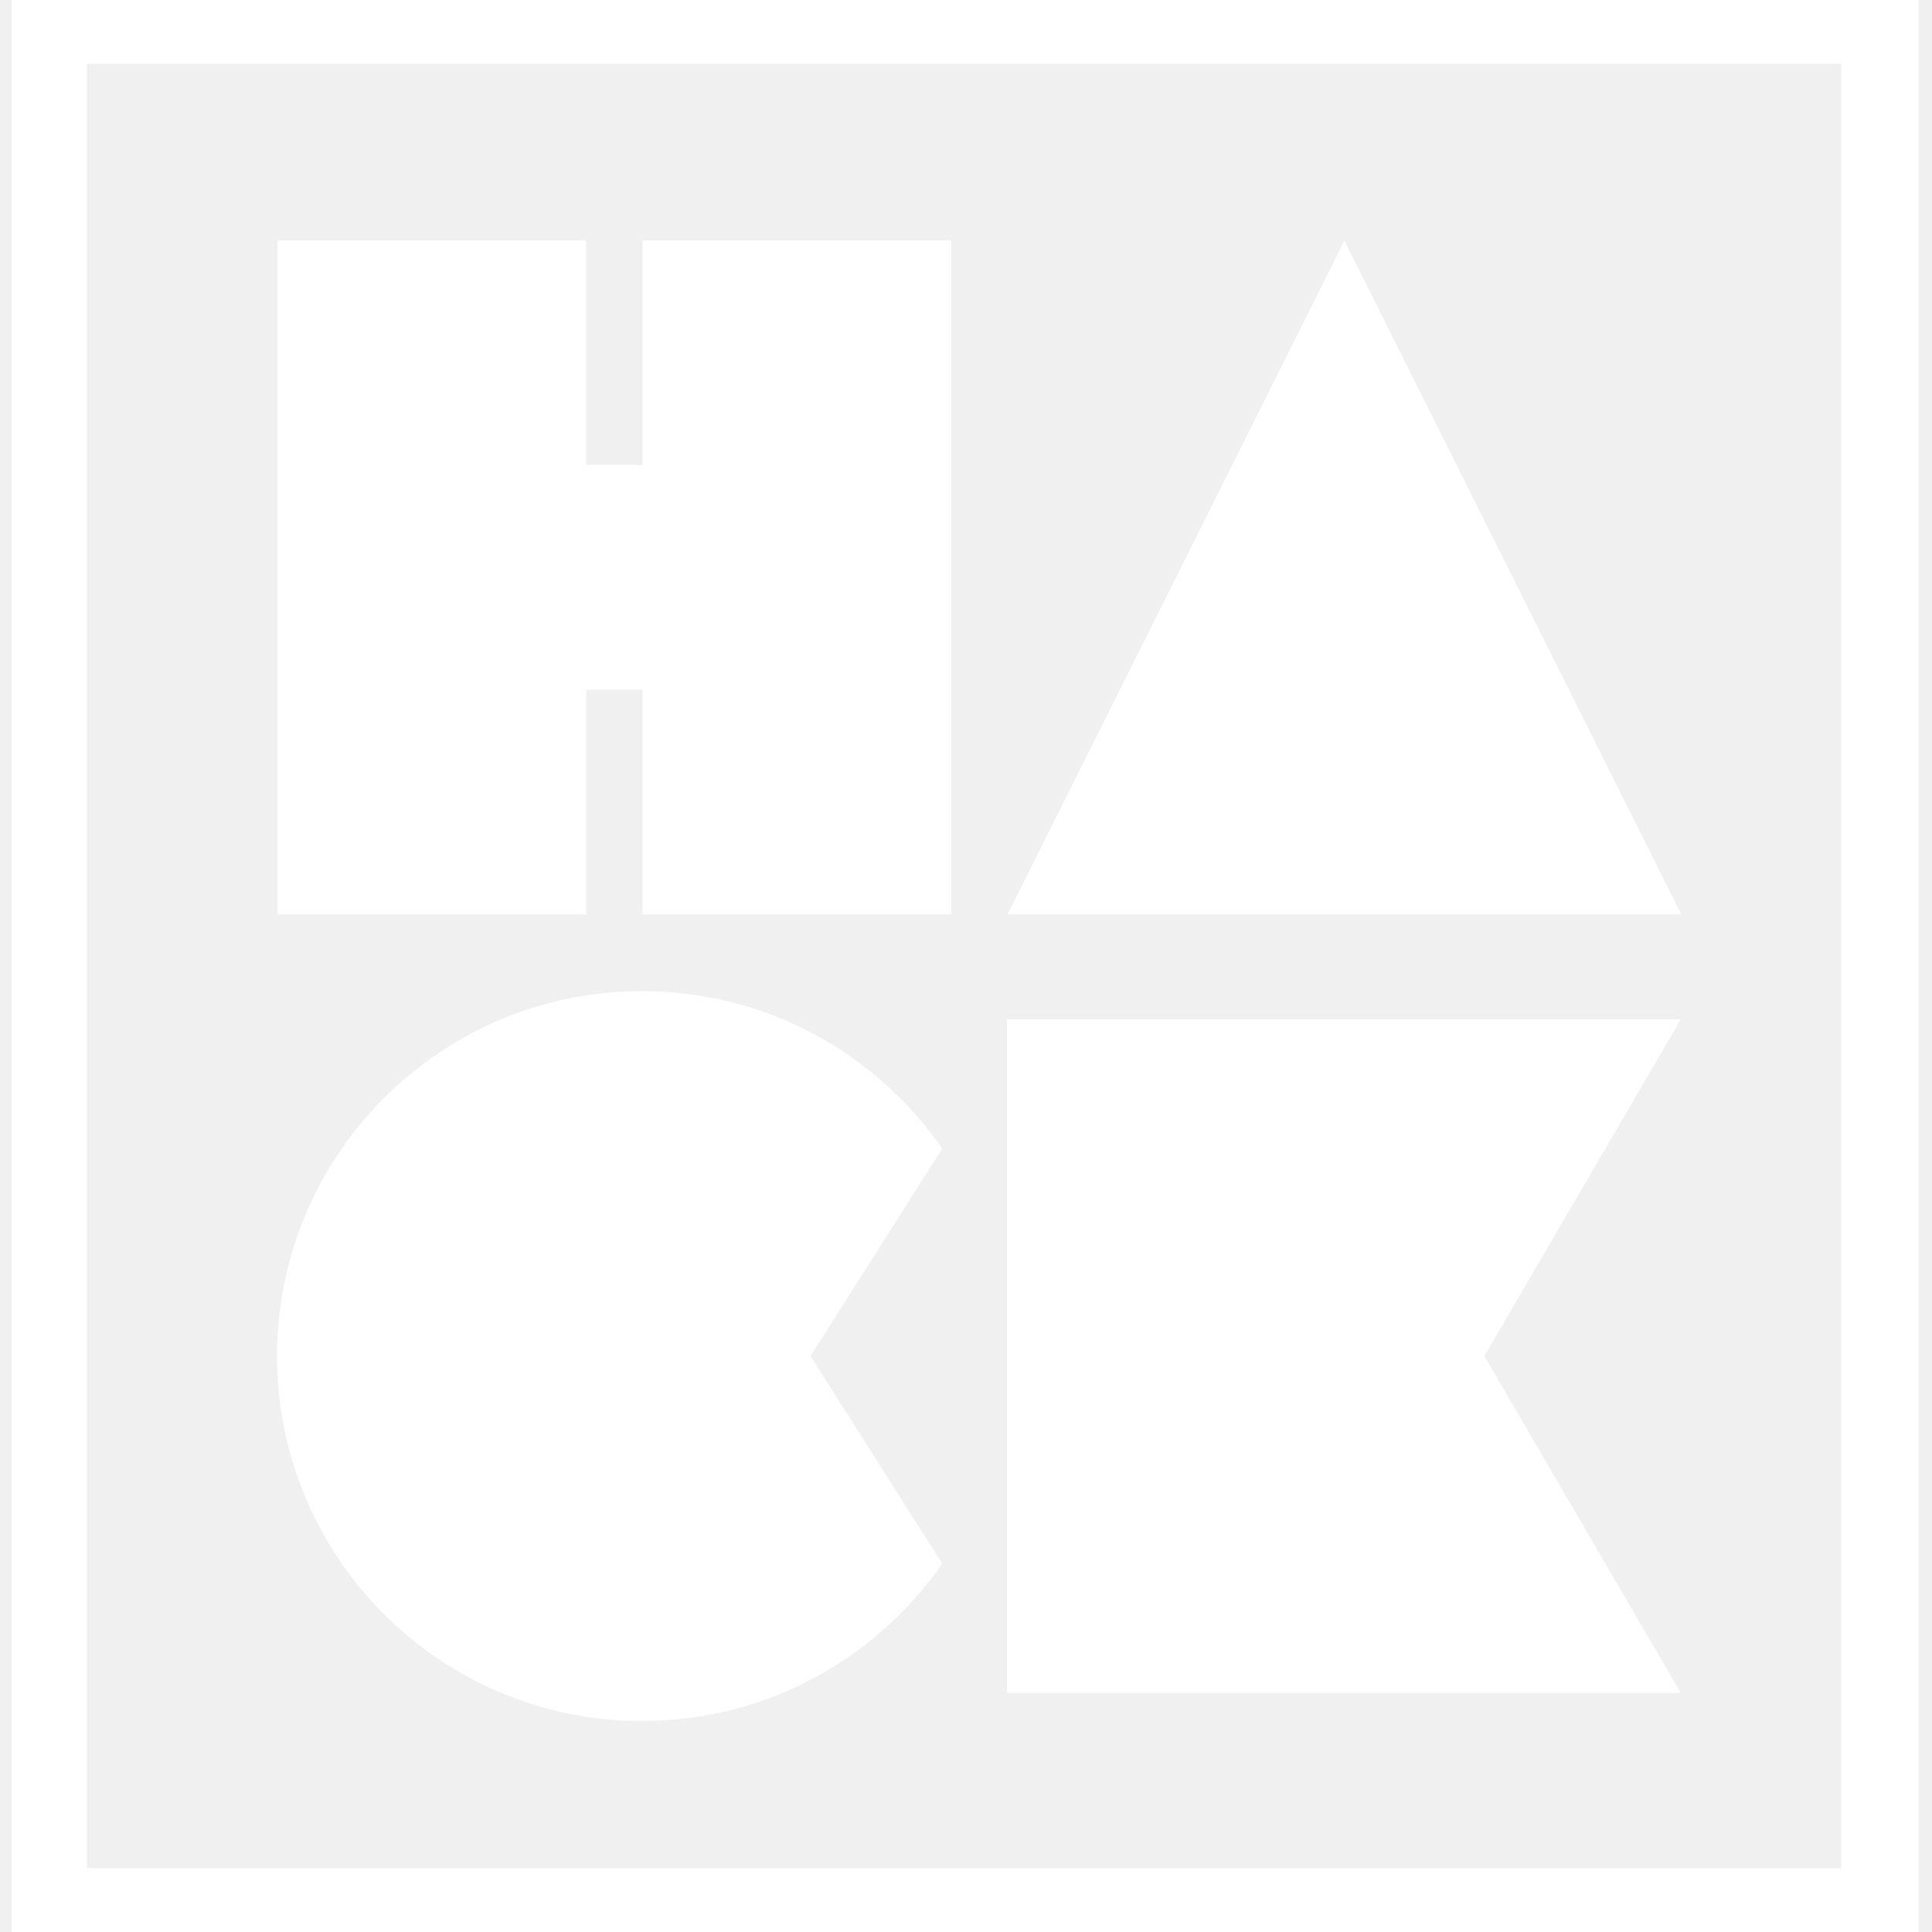
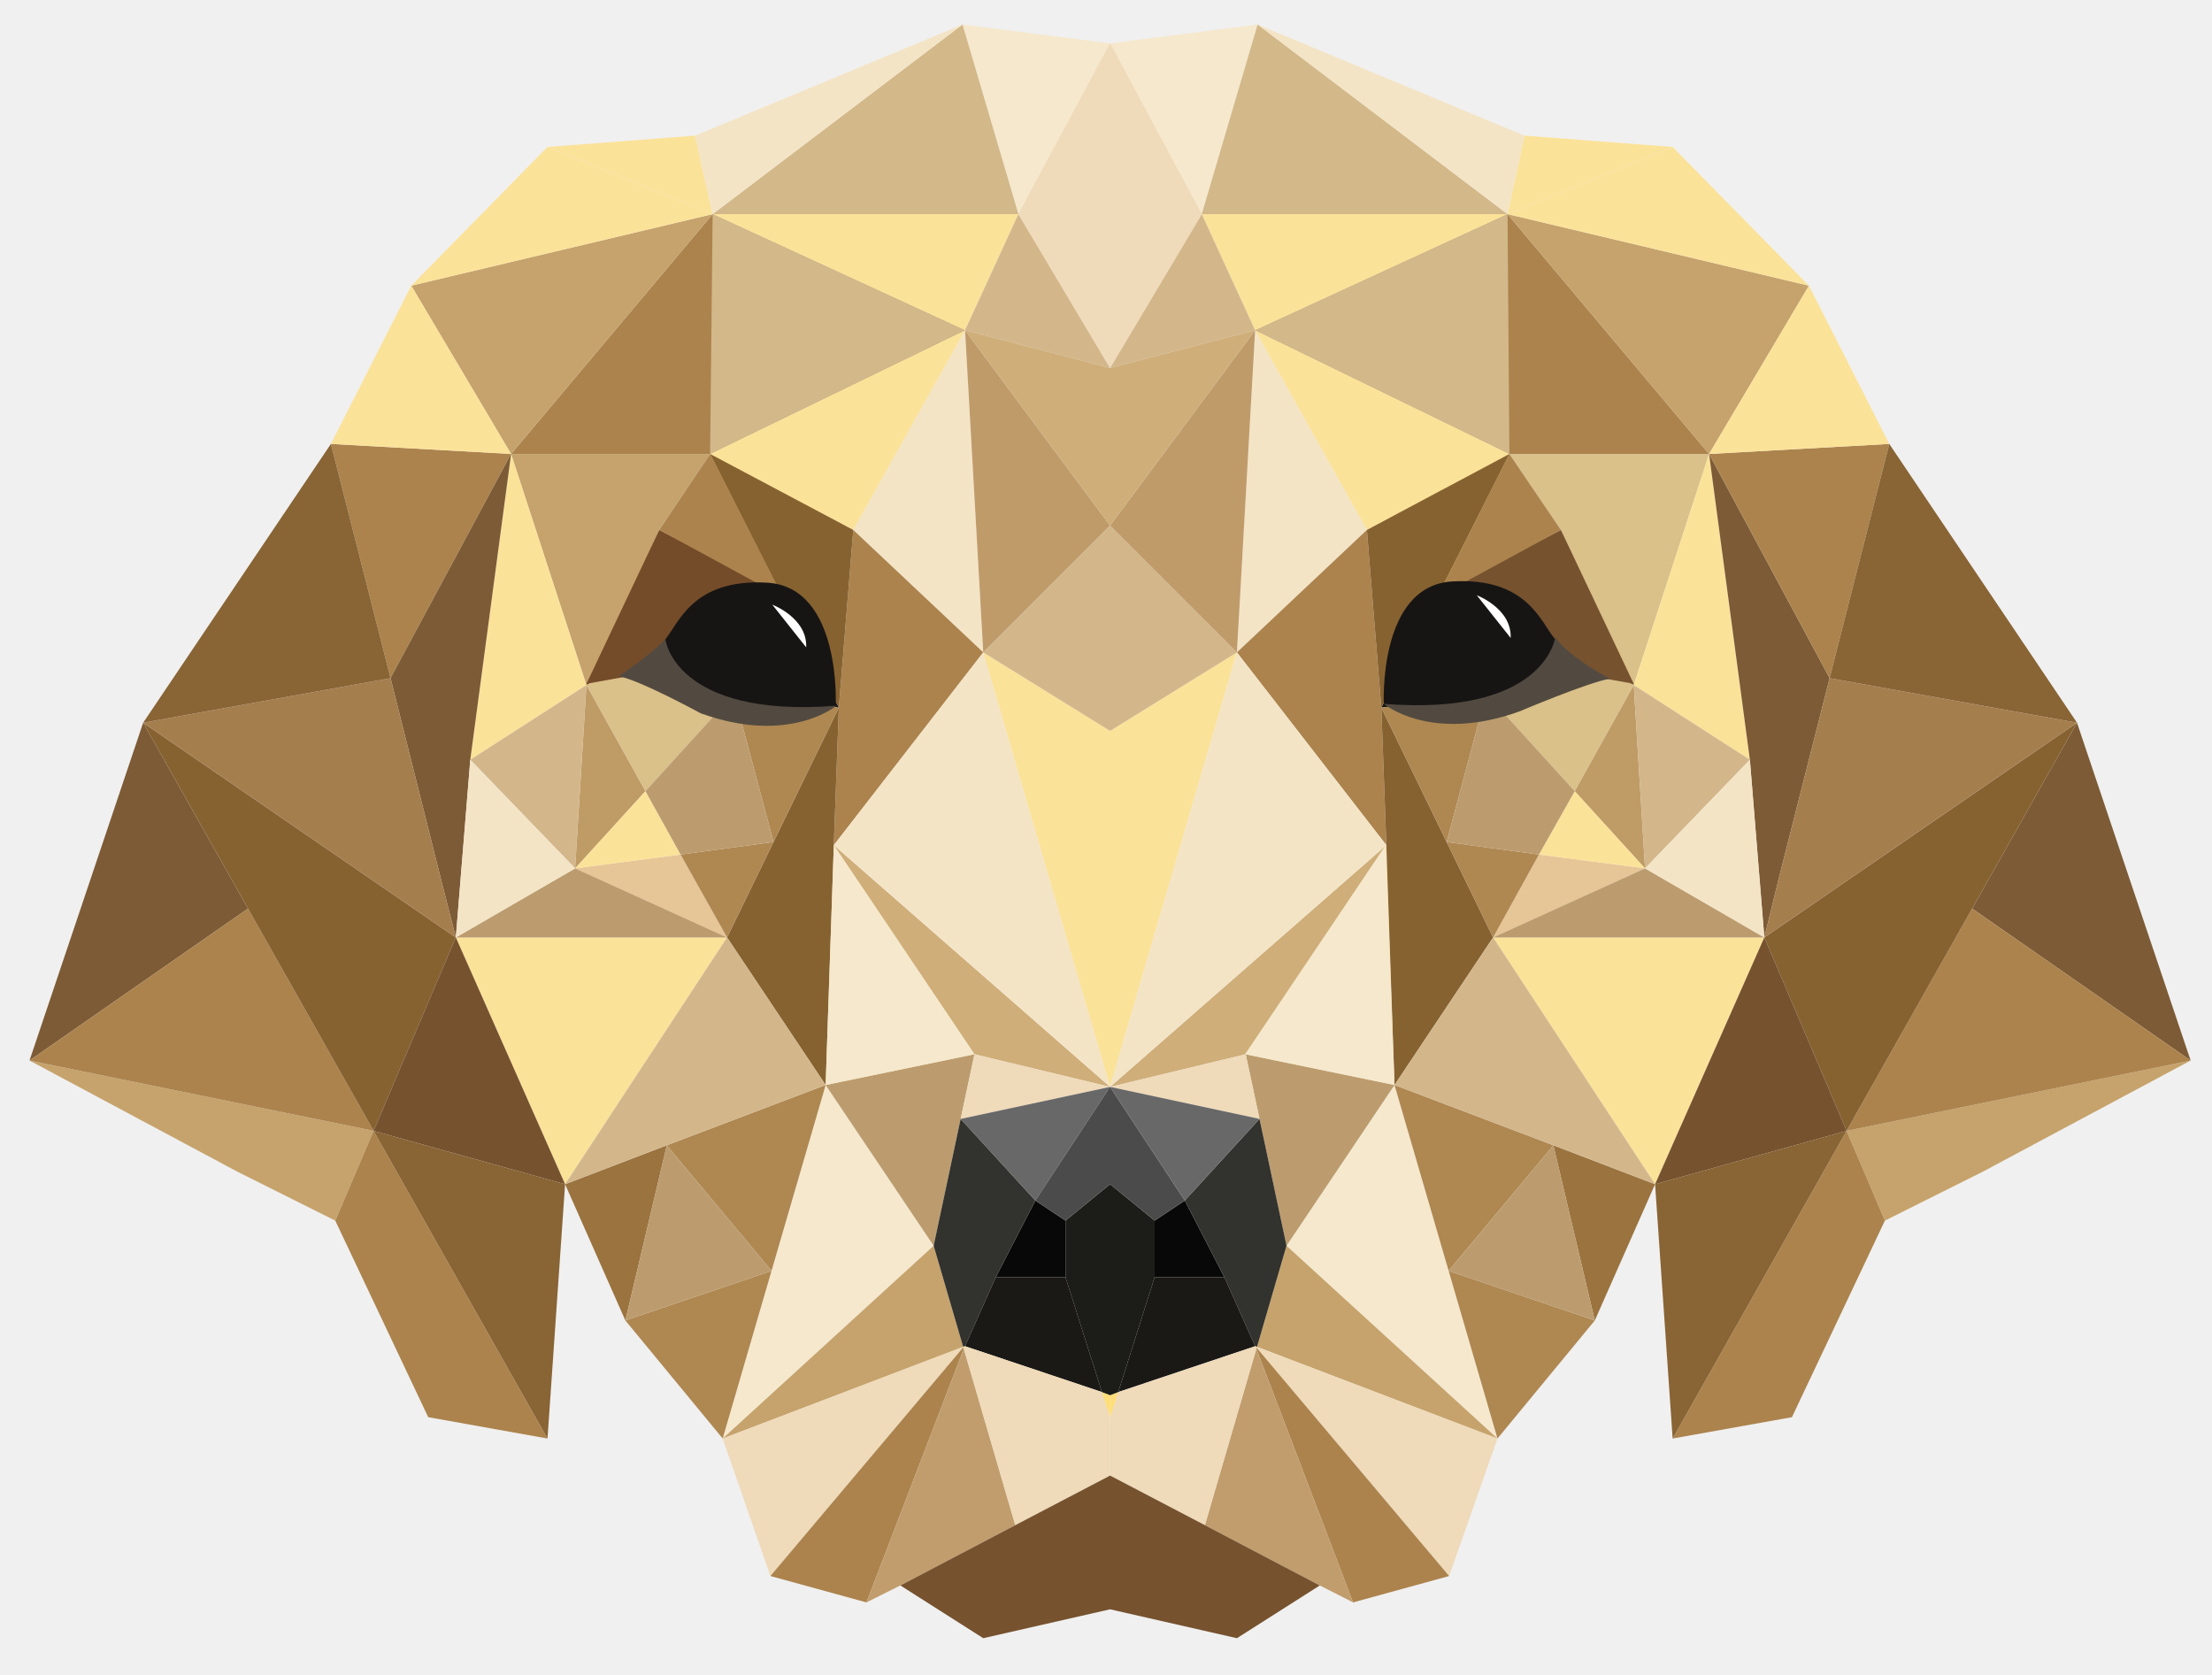
- <svg xmlns="http://www.w3.org/2000/svg" version="1.1" id="Layer_1" x="0px" y="0px" viewBox="0 0 1000 1000" enable-background="new 0 0 1000 1000" xml:space="preserve">
-   <g>
-     <g>
-       <polygon fill="#FFFFFF" points="332.6,124.5 332.6,240.7 303.5,240.7 303.5,124.5 143.7,124.5 143.7,473.3 303.5,473.3 303.5,357     332.6,357 332.6,473.3 492.4,473.3 492.4,124.5   " />
-       <polygon fill="#FFFFFF" points="521.5,473.3 695.9,124.5 870.3,473.3   " />
-       <g>
-         <polygon fill="#FFFFFF" points="521.2,876.3 521.2,527.6 870,527.6 768.3,701.9 870,876.3    " />
-         <path fill="#FFFFFF" d="M419.5,701.9l68.2-107.4c-34.1-49.3-91-81.5-155.4-81.5c-104.3,0-188.9,84.6-188.9,188.9     c0,104.3,84.6,188.9,188.9,188.9c64.4,0,121.3-32.3,155.4-81.5L419.5,701.9z" />
-       </g>
-     </g>
-     <path fill="#FFFFFF" d="M993,1000H6V0h987V1000z M45,967h908V33H45V967z" />
+ <svg xmlns="http://www.w3.org/2000/svg" version="1.1" x="0px" y="0px" viewBox="0 0 352.3 266.7" style="enable-background:new 0 0 352.3 266.7;" xml:space="preserve">
+   <style type="text/css">
+ 	.st0{fill:#AC834D;}
+ 	.st1{fill:#F4E4C6;}
+ 	.st2{fill:#D3B78B;}
+ 	.st3{fill:#FBE299;}
+ 	.st4{fill:#7D5B36;}
+ 	.st5{fill:#C6A36C;}
+ 	.st6{fill:#FFDE77;}
+ 	.st7{fill:#F5E8CD;}
+ 	.st8{fill:#CFAE79;}
+ 	.st9{fill:#AF8751;}
+ 	.st10{fill:#9B733F;}
+ 	.st11{fill:#171514;}
+ 	.st12{fill:#BC9C6E;}
+ 	.st13{fill:#876231;}
+ 	.st14{fill:#E6C596;}
+ 	.st15{fill:#754C29;}
+ 	.st16{fill:#BF9B66;}
+ 	.st17{fill:#DAC089;}
+ 	.st18{fill:#D3B889;}
+ 	.st19{fill:#C09B6A;}
+ 	.st20{fill:#EFDAB9;}
+ 	.st21{fill:#C19D6D;}
+ 	.st22{fill:#080809;}
+ 	.st23{fill:#32322E;}
+ 	.st24{fill:#1A1916;}
+ 	.st25{fill:#1C1C18;}
+ 	.st26{fill:#76522F;}
+ 	.st27{fill:#4C4B4B;}
+ 	.st28{fill:#686868;}
+ 	.st29{fill:#896434;}
+ 	.st30{fill:#A57E4E;}
+ 	.st31{fill:#524A40;}
+ 	.st32{fill:#FFFFFF;}
+ 	.st33{fill:#D8BB85;}
+ </style>
+   <g id="HAF_1">
+     <polygon class="st0" points="113.5,34.1 81.4,72.3 113.1,72.3 153.7,52.6  " />
+     <polygon class="st1" points="156.6,103.9 153.7,52.6 135.9,84.4  " />
+     <polygon class="st4" points="4.7,168.9 39.5,144.7 22.8,115.1  " />
+     <polygon class="st5" points="4.7,168.9 37.8,186.6 53.4,194.4 59.5,180.1  " />
+     <polygon class="st0" points="59.5,180.1 59.5,180.1 53.4,194.4 68.2,225.7 87.2,229.1  " />
+     <polygon class="st0" points="39.5,144.7 4.7,168.9 59.5,180.1 59.5,180.1  " />
+     <polygon class="st7" points="131.5,172.8 115.1,229.1 148.7,198.4  " />
+     <polyline class="st3" points="132.8,134.6 131.5,172.8 155.2,167.9  " />
+     <polygon class="st8" points="155.2,167.9 155.2,167.9 176.8,173.1 132.8,134.6  " />
+     <polygon class="st3" points="72.6,149.3 90,188.6 90,188.6 115.8,149.3  " />
+     <polygon class="st9" points="106.2,182.4 122.9,202.4 99.6,210.3 115.1,229.1 131.5,172.8  " />
+     <polygon class="st10" points="106.2,182.4 90,188.6 90,188.6 99.6,210.3 106.2,182.4  " />
+     <polygon class="st11" points="106.8,101.2 116.9,110.5 133.6,112.7 124.1,93.9  " />
+     <line class="st6" x1="93.4" y1="109.1" x2="106.8" y2="101.2" />
+     <polygon class="st5" points="94.5,108 105,84.4 113.1,72.3 81.4,72.3 93.4,109.1  " />
+     <polyline class="st3" points="124.1,93.9 114.4,73.4 135.9,84.4 153.7,52.6 113.1,72.3 123.3,94.3 94.5,108  " />
+     <polygon class="st12" points="106.2,182.4 106.2,182.4 106.2,182.4 99.6,210.3 122.9,202.4  " />
+     <polygon class="st0" points="156.6,103.9 135.9,84.4 133.6,112.7 132.8,134.6  " />
+     <polygon class="st13" points="131.5,172.8 132.8,134.6 133.6,112.7 115.8,149.3  " />
+     <polygon class="st14" points="91.6,138.3 115.8,149.3 108.4,136.1  " />
+     <polygon class="st9" points="123.2,134.1 108.4,136.1 115.8,149.3 133.6,112.7 116.9,110.5  " />
+     <polygon class="st15" points="93.4,109.1 123.8,94.1 105,84.4 93.4,108.9  " />
+     <polygon class="st16" points="93.4,109.1 91.6,138.3 102.8,126  " />
+     <polygon class="st17" points="93.4,109.1 102.8,126 116.9,110.5 110.4,99.7  " />
+     <polygon class="st0" points="113.1,72.3 105,84.4 124.7,95.1  " />
+     <polygon class="st13" points="113.1,72.3 133.6,112.7 135.9,84.4  " />
+     <polygon class="st6" points="108.4,136.1 123.2,134.1 108.4,136.1  " />
+     <polygon class="st2" points="106.2,182.4 131.5,172.8 115.8,149.3 90,188.6 106.2,182.4 106.2,182.4  " />
+     <polygon class="st3" points="74.9,121 93.4,109.1 81.4,72.3  " />
+     <polygon class="st2" points="91.6,138.3 93.4,109.1 74.9,121  " />
+     <polygon class="st7" points="153.3,3.9 162.2,34.1 176.8,58.6 176.8,6.9  " />
+     <polygon class="st3" points="113.5,34.1 153.7,52.6 162.2,34.1  " />
+     <polygon class="st2" points="162.2,34.1 153.7,52.6 176.8,58.6  " />
+     <polygon class="st18" points="153.3,3.9 113.5,34.1 162.2,34.1  " />
+     <polygon class="st5" points="113.5,34.1 65.5,45.5 81.4,72.3  " />
+     <polygon class="st19" points="153.7,52.6 156.6,103.9 176.8,83.7  " />
+     <polygon class="st5" points="148.7,198.4 115.1,229.1 153.4,214.5  " />
+     <polygon class="st20" points="153.4,214.5 115.1,229.1 122.7,251 153.4,214.6  " />
+     <polygon class="st0" points="153.4,214.6 122.7,251 138,255.2 153.5,214.8  " />
+     <polygon class="st21" points="153.5,214.8 138,255.2 143.4,252.5 143.4,252.5 143.4,252.5 161.7,242.9  " />
+     <polygon class="st12" points="153,178.2 155.2,167.9 131.5,172.8 148.7,198.4 153,178.2  " />
+     <polygon class="st20" points="155.2,167.9 153,178.2 176.8,173.1  " />
+     <polygon class="st22" points="169.7,203.4 169.7,194.4 164.9,191.2 158.6,203.4  " />
+     <polygon class="st23" points="149.1,196.3 158.6,203.4 164.9,191.2 153,178.2 148.7,198.4 153.4,214.5 153.7,214.4 158.6,203.4     " />
+     <polygon class="st24" points="169.7,203.4 158.6,203.4 153.7,214.4 175.5,221.7  " />
+     <polygon class="st6" points="153.4,214.6 153.7,214.4 153.4,214.5  " />
+     <polygon class="st6" points="153.4,214.6 153.5,214.8 153.7,214.4  " />
+     <polygon class="st20" points="175.5,221.7 153.7,214.4 153.5,214.8 161.7,242.9 176.8,235 176.8,225.7  " />
+     <polygon class="st6" points="176.8,225.7 176.8,222.2 175.5,221.7  " />
+     <polygon class="st1" points="132.8,134.6 176.8,173.1 156.6,103.9  " />
+     <polygon class="st0" points="81.4,72.3 52.7,70.7 62.2,108  " />
+     <polygon class="st4" points="62.2,108 70.2,139.9 72.6,149.3 74.9,121 81.4,72.3  " />
+     <polygon class="st3" points="65.5,45.5 52.7,70.7 81.4,72.3  " />
+     <polygon class="st3" points="65.5,45.5 113.5,34.1 87.2,23.4  " />
+     <polygon class="st3" points="110.7,21.6 87.2,23.4 113.5,34.1  " />
+     <polygon class="st1" points="110.7,21.6 113.5,34.1 153.3,3.9  " />
+     <polygon class="st28" points="153,178.2 153,178.2 164.9,191.2 176.8,173.1  " />
+     <polygon class="st12" points="72.6,149.3 115.8,149.3 91.6,138.3  " />
+     <polygon class="st1" points="74.9,121 72.6,149.3 91.6,138.3  " />
+     <polygon class="st13" points="22.8,115.1 39.5,144.7 59.5,180.1 72.6,149.3  " />
+     <polygon class="st26" points="90,188.6 72.6,149.3 59.5,180.1  " />
+     <polygon class="st29" points="59.5,180.1 87.2,229.1 90,188.6  " />
+     <polygon class="st30" points="62.2,108 22.8,115.1 72.6,149.3 70.2,139.9  " />
+     <polygon class="st29" points="22.8,115.1 62.2,108 52.7,70.7  " />
+     <polygon class="st3" points="91.6,138.3 108.4,136.1 102.8,126  " />
+     <polygon class="st6" points="116.9,110.5 102.8,126 102.8,126  " />
+     <polygon class="st12" points="116.9,110.5 102.8,126 108.4,136.1 123.2,134.1  " />
+     <polygon class="st15" points="93.4,108.9 102.8,107.2 117.9,95.1  " />
+     <path class="st11" d="M133.1,112.5c0,0,1-19-10.9-19.7c-11.9-0.7-14.1,6.5-16.3,9.1S109.1,114.6,133.1,112.5z" />
+     <path class="st31" d="M133.2,112.4c0,0-7.5,6.3-21.6,1.2c0,0-9.9-5.4-13.1-5.9c0,0,4.4-2.8,7.5-5.9   C105.9,101.8,107.5,114.4,133.2,112.4z" />
+     <path class="st32" d="M123,96.3c0,0,5.6,2.1,5.4,6.8L123,96.3z" />
+     <polygon class="st18" points="113.5,34.1 113.1,72.3 153.7,52.6  " />
+     <polygon class="st7" points="132.8,134.6 131.5,172.8 155.2,167.9  " />
+   </g>
+   <g id="HALF_2">
+     <polyline class="st3" points="176.8,173.1 197,103.9 176.8,116.4 176.8,116.4 156.6,103.9 176.8,173.1  " />
+     <polygon class="st0" points="240.1,34.1 272.2,72.3 240.4,72.3 199.9,52.6  " />
+     <polygon class="st1" points="197,103.9 199.9,52.6 217.7,84.4  " />
+     <line class="st2" x1="176.8" y1="115.5" x2="176.8" y2="83.7" />
+     <polyline class="st2" points="176.8,115.5 176.8,116.4 197,103.9 176.8,83.7 176.8,83.7 156.6,103.9 176.8,116.4  " />
+     <polygon class="st4" points="348.9,168.9 314.1,144.7 330.8,115.1  " />
+     <polygon class="st5" points="348.9,168.9 315.8,186.6 300.2,194.4 294.1,180.1  " />
+     <polygon class="st0" points="294.1,180.1 294.1,180.1 300.2,194.4 285.4,225.7 266.4,229.1  " />
+     <polygon class="st0" points="314.1,144.7 348.9,168.9 294.1,180.1 294.1,180.1  " />
+     <polygon class="st7" points="222.1,172.8 238.5,229.1 204.9,198.4  " />
+     <polyline class="st3" points="220.8,134.6 222.1,172.8 198.4,167.9  " />
+     <polygon class="st8" points="198.4,167.9 176.8,173.1 220.8,134.6  " />
+     <polygon class="st3" points="281,149.3 263.6,188.6 263.6,188.6 237.8,149.3  " />
+     <polygon class="st9" points="247.4,182.4 230.7,202.4 254,210.3 238.5,229.1 222.1,172.8  " />
+     <polygon class="st10" points="247.4,182.4 263.6,188.6 263.6,188.6 254,210.3 247.4,182.4  " />
+     <polygon class="st11" points="246.8,101.2 236.7,110.5 220,112.7 229.5,93.9  " />
+     <line class="st6" x1="260.2" y1="109.1" x2="246.8" y2="101.2" />
+     <polygon class="st17" points="259.1,108 248.6,84.4 240.4,72.3 272.2,72.3 260.2,109.1  " />
+     <polyline class="st3" points="229.5,93.9 239.2,73.4 217.7,84.4 199.9,52.6 240.4,72.3 230.3,94.3 259.1,108  " />
+     <polygon class="st12" points="247.4,182.4 247.4,182.4 247.4,182.4 254,210.3 230.7,202.4  " />
+     <polygon class="st0" points="197,103.9 217.7,84.4 220,112.7 220.8,134.6  " />
+     <polygon class="st13" points="222.1,172.8 220.8,134.6 220,112.7 237.8,149.3  " />
+     <polygon class="st14" points="262,138.3 237.8,149.3 245.1,136.1  " />
+     <polygon class="st9" points="230.4,134.1 245.1,136.1 237.8,149.3 220,112.7 236.7,110.5  " />
+     <polygon class="st26" points="260.2,109.1 229.8,94.1 248.6,84.4 260.2,108.9  " />
+     <polygon class="st16" points="260.2,109.1 262,138.3 250.8,126  " />
+     <polygon class="st17" points="260.2,109.1 250.8,126 236.7,110.5 243.2,99.7  " />
+     <polygon class="st0" points="240.4,72.3 248.6,84.4 228.9,95.1  " />
+     <polygon class="st13" points="240.4,72.3 220,112.7 217.7,84.4  " />
+     <polygon class="st6" points="245.1,136.1 230.4,134.1 245.1,136.1  " />
+     <polygon class="st2" points="247.4,182.4 222.1,172.8 237.8,149.3 263.6,188.6 247.4,182.4 247.4,182.4  " />
+     <polygon class="st3" points="278.7,121 260.2,109.1 272.2,72.3  " />
+     <polygon class="st2" points="262,138.3 260.2,109.1 278.7,121  " />
+     <polygon class="st7" points="200.3,3.9 191.4,34.1 176.8,58.6 176.8,6.9  " />
+     <polygon class="st3" points="240.1,34.1 199.9,52.6 191.4,34.1  " />
+     <polygon class="st2" points="191.4,34.1 199.9,52.6 176.8,58.6  " />
+     <polygon class="st18" points="200.3,3.9 240.1,34.1 191.4,34.1  " />
+     <polygon class="st5" points="240.1,34.1 288.1,45.5 272.2,72.3  " />
+     <polygon class="st19" points="199.9,52.6 197,103.9 176.8,83.7  " />
+     <polygon class="st5" points="204.9,198.4 238.5,229.1 200.2,214.5  " />
+     <polygon class="st20" points="200.2,214.5 238.5,229.1 230.8,251 200.1,214.6  " />
+     <polygon class="st0" points="200.1,214.6 230.8,251 215.5,255.2 200.1,214.8  " />
+     <polygon class="st21" points="200.1,214.8 215.5,255.2 210.2,252.5 210.2,252.5 210.2,252.5 191.9,242.9  " />
+     <polygon class="st12" points="200.6,178.2 198.4,167.9 222.1,172.8 204.9,198.4 200.6,178.2  " />
+     <polygon class="st20" points="198.4,167.9 200.6,178.2 176.8,173.1  " />
+     <polygon class="st22" points="183.9,203.4 183.9,194.4 188.7,191.2 195,203.4  " />
+     <polygon class="st23" points="204.5,196.3 195,203.4 188.7,191.2 200.6,178.2 204.9,198.4 200.2,214.5 199.9,214.4 195,203.4  " />
+     <polygon class="st24" points="183.9,203.4 195,203.4 199.9,214.4 178.1,221.7  " />
+     <polygon class="st6" points="200.1,214.6 199.9,214.4 200.2,214.5  " />
+     <polygon class="st6" points="200.1,214.6 200.1,214.8 199.9,214.4  " />
+     <polygon class="st20" points="178.1,221.7 199.9,214.4 200.1,214.8 191.9,242.9 176.8,235 176.8,225.7  " />
+     <polygon class="st6" points="176.8,225.7 176.8,222.2 178.1,221.7  " />
+     <polyline class="st25" points="176.8,222.2 178.1,221.7 183.9,203.4 183.9,194.4 176.8,188.6 176.8,188.6 169.7,194.4 169.7,203.4    175.5,221.7 176.8,222.2  " />
+     <polyline class="st26" points="176.8,256.3 197,260.9 210.2,252.5 191.9,242.9 176.8,235 176.8,235 161.7,242.9 143.4,252.5    156.6,260.9 176.8,256.3  " />
+     <polyline class="st27" points="176.8,188.6 183.9,194.4 188.7,191.2 176.8,173.1 176.8,173.1 164.9,191.2 169.7,194.4 176.8,188.6     " />
+     <polygon class="st1" points="220.8,134.6 176.8,173.1 197,103.9  " />
+     <polyline class="st8" points="176.8,83.7 199.9,52.6 176.8,58.6 176.8,58.6 153.7,52.6 176.8,83.7  " />
+     <polygon class="st4" points="291.4,108 283.3,139.9 281,149.3 278.7,121 272.2,72.3  " />
+     <polygon class="st0" points="272.2,72.3 300.9,70.7 291.4,108  " />
+     <polygon class="st3" points="288.1,45.5 300.9,70.7 272.2,72.3  " />
+     <polygon class="st3" points="288.1,45.5 240.1,34.1 266.4,23.4  " />
+     <polygon class="st3" points="242.8,21.6 266.4,23.4 240.1,34.1  " />
+     <polygon class="st1" points="242.8,21.6 240.1,34.1 200.3,3.9  " />
+     <polygon class="st28" points="200.6,178.2 200.6,178.2 188.7,191.2 176.8,173.1  " />
+     <polygon class="st12" points="281,149.3 237.8,149.3 262,138.3  " />
+     <polygon class="st1" points="278.7,121 281,149.3 262,138.3  " />
+     <polygon class="st13" points="330.8,115.1 314.1,144.7 294.1,180.1 281,149.3  " />
+     <polygon class="st26" points="263.6,188.6 281,149.3 294.1,180.1  " />
+     <polygon class="st29" points="294.1,180.1 294.1,180.1 294.1,180.1 266.4,229.1 263.6,188.6  " />
+     <polygon class="st30" points="291.4,108 330.8,115.1 281,149.3 283.3,139.9  " />
+     <polygon class="st29" points="330.8,115.1 291.4,108 300.9,70.7  " />
+     <polygon class="st3" points="262,138.3 245.1,136.1 250.8,126  " />
+     <polygon class="st6" points="236.7,110.5 250.8,126 250.8,126  " />
+     <polygon class="st12" points="236.7,110.5 250.8,126 245.1,136.1 230.4,134.1  " />
+     <polygon class="st26" points="260.2,108.9 250.8,107.2 235.7,95.1  " />
+     <path class="st11" d="M220.4,112.3c0,0-1-19,10.9-19.7s14.1,6.5,16.3,9.1C249.9,104.4,244.5,114.3,220.4,112.3z" />
+     <path class="st31" d="M220.4,112.1c0,0,7.5,6.3,21.6,1.2c0,0,11.1-4.7,14.4-5.2c0,0-6.5-3.4-8.7-6.6   C247.7,101.6,246,114.1,220.4,112.1z" />
+     <path class="st32" d="M235.2,94.8c0,0,5.6,2.1,5.4,6.8L235.2,94.8z" />
+     <polygon class="st18" points="240.1,34.1 240.4,72.3 199.9,52.6  " />
+     <polyline class="st7" points="198.3,167.9 220.7,134.6 222.1,172.8 198.3,167.9  " />
+     <polyline class="st20" points="176.8,58.6 191.4,34.1 176.8,6.9 162.2,34.1 176.8,58.6 176.8,57.8  " />
  </g>
</svg>
